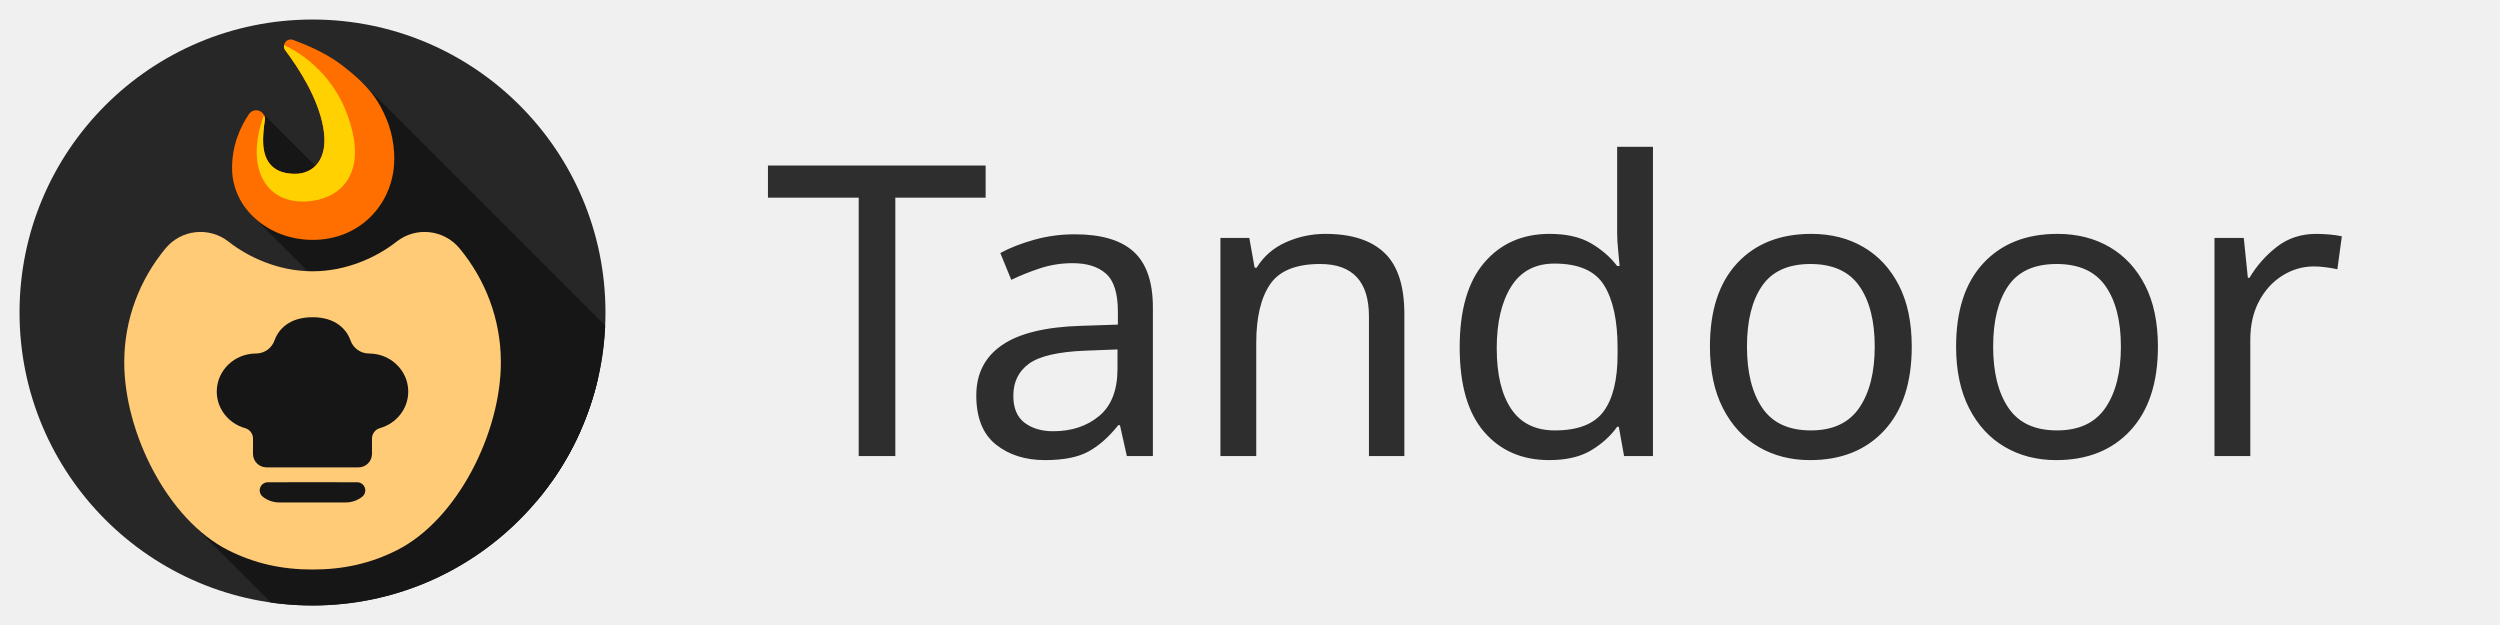
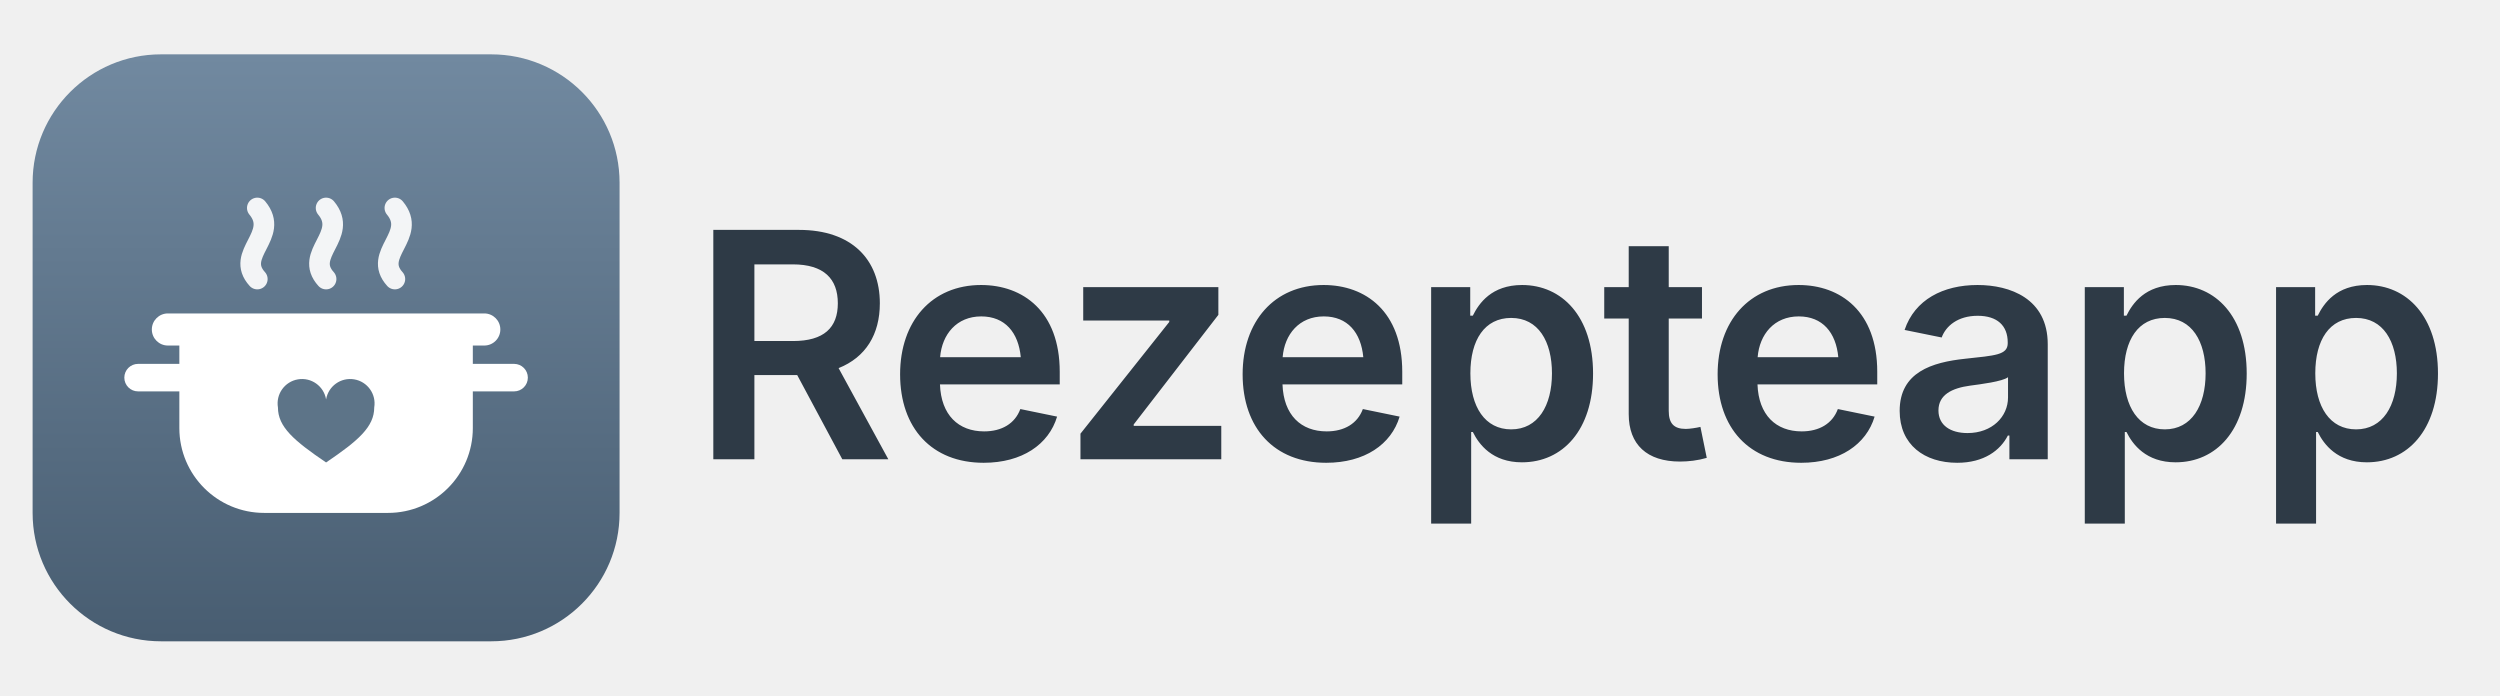
- <svg xmlns="http://www.w3.org/2000/svg" width="2048" height="512" viewBox="0 0 2048 512" version="1.1" xml:space="preserve" style="clip-rule:evenodd;fill-rule:evenodd;stroke-linejoin:round;stroke-miterlimit:2" id="svg48">
-   <g id="Logo" transform="matrix(0.637323,0,0,0.637323,-243.095,-716.725)">
-     <g id="Kreis" transform="matrix(1.44936,0,0,1.50279,387.258,1039.34)">
-       <ellipse cx="273.123" cy="324.015" rx="259.822" ry="250.584" style="fill:url(#_Linear1)" id="ellipse2" />
-       <clipPath id="_clip2">
-         <ellipse cx="273.123" cy="324.015" rx="259.822" ry="250.584" id="ellipse4" />
-       </clipPath>
-       <g clip-path="url(#_clip2)" id="g18">
-         <g id="Shadow" transform="matrix(1.10322,0,0,1.064,-5.58287,50.5786)">
-           <path d="M 156.285,427.208 389.554,660.477 668.803,495.551 374.012,200.761 Z" style="fill:#161616" id="path7" />
-           <g transform="translate(-4.22105,0.775864)" id="g11">
-             <path d="M 208.628,178.613 485.935,455.919 590.027,364.63 296.923,71.526 l -2.748,67.463 z" style="fill:#161616" id="path9" />
-           </g>
-           <g transform="translate(-85.3876,27.8512)" id="g15">
-             <path d="m 310.385,145.641 277.307,277.307 2.7,-61.591 -293.104,-293.104 -3.113,70.736 z" style="fill:#161616" id="path13" />
-           </g>
-         </g>
-       </g>
+ <svg xmlns="http://www.w3.org/2000/svg" width="1840" height="512" viewBox="0 0 1840 512">
+   <g transform="translate(24,40) scale(0.84375)">
+     <defs>
+       <linearGradient id="rbg" x1="0" y1="0" x2="0" y2="1">
+         <stop offset="0" stop-color="#7189A0" />
+         <stop offset="1" stop-color="#485D71" />
+       </linearGradient>
+     </defs>
+     <rect width="512" height="512" rx="112" fill="url(#rbg)" />
+     <g fill="none" stroke="#FFFFFF" stroke-width="18" stroke-linecap="round" opacity="0.92">
+       <path d="M196 196c-20-22 20-38 0-62" />
+       <path d="M256 196c-20-22 20-38 0-62" />
+       <path d="M316 196c-20-22 20-38 0-62" />
    </g>
-     <g transform="matrix(1.471,0,0,1.471,406.537,1149.69)" id="g23">
-       <path d="m 256.049,220 c 30.173,-0.006 56.607,-12.69 73.339,-25.866 16.962,-13.38 41.511,-10.728 55.223,5.966 22.518,27.276 35.987,61.844 35.987,99.43 0,61.55 -37.994,137.571 -90.834,164.176 -22.729,11.444 -46.298,16.88 -73.666,16.893 v 0 H 256.049 256 v 0 C 228.632,480.586 205.063,475.15 182.334,463.706 129.494,437.101 91.5,361.08 91.5,299.53 c 0,-37.586 13.469,-72.154 35.987,-99.43 13.712,-16.694 38.261,-19.346 55.223,-5.966 16.732,13.176 43.166,25.86 73.339,25.866 z" style="fill:#ffcb76" id="path21" />
+     <g fill="#FFFFFF">
+       <rect x="104" y="226" width="304" height="28" rx="14" />
+       <rect x="80" y="270" width="60" height="24" rx="12" />
+       <rect x="372" y="270" width="60" height="24" rx="12" />
+       <path d="M128 248H384V326a74 74 0 0 1-74 74H202a74 74 0 0 1-74-74Z" />
    </g>
-     <g id="Flame-2" transform="matrix(0.965725,0,0,0.89175,164.497,436.391)">
-       <path d="m 604.408,844.314 c -2.427,-3.469 -2.446,-8.258 -0.046,-11.749 2.401,-3.491 6.643,-4.844 10.407,-3.319 19.101,7.623 44.064,19.383 63.438,35.206 40.319,32.929 51.343,54.955 60.345,77.639 10.656,26.852 12.233,54.589 9.963,73.989 -6.497,55.53 -48.16,101.42 -107.481,101.42 -59.321,0 -106.541,-45.45 -107.481,-101.42 -0.567,-33.708 10.432,-60.637 22.435,-79.86 2.994,-4.783 8.606,-6.751 13.621,-4.776 5.014,1.975 8.148,7.387 7.606,13.136 -1.722,12.136 -2.853,24.792 -2.283,34.904 1.931,34.216 22.239,43.016 43.151,42.806 22.288,-0.21 44.842,-19.12 36.714,-67.395 -7.107,-42.214 -32.435,-84.701 -50.389,-110.581 z" style="fill:#ff6f00" id="path25" />
-       <clipPath id="_clip3">
-         <path d="m 604.408,844.314 c -2.427,-3.469 -2.446,-8.258 -0.046,-11.749 2.401,-3.491 6.643,-4.844 10.407,-3.319 19.101,7.623 44.064,19.383 63.438,35.206 40.319,32.929 51.343,54.955 60.345,77.639 10.656,26.852 12.233,54.589 9.963,73.989 -6.497,55.53 -48.16,101.42 -107.481,101.42 -59.321,0 -106.541,-45.45 -107.481,-101.42 -0.567,-33.708 10.432,-60.637 22.435,-79.86 2.994,-4.783 8.606,-6.751 13.621,-4.776 5.014,1.975 8.148,7.387 7.606,13.136 -1.722,12.136 -2.853,24.792 -2.283,34.904 1.931,34.216 22.239,43.016 43.151,42.806 22.288,-0.21 44.842,-19.12 36.714,-67.395 -7.107,-42.214 -32.435,-84.701 -50.389,-110.581 z" id="path27" />
-       </clipPath>
-       <g clip-path="url(#_clip3)" id="g34">
-         <g transform="matrix(1.28784,-0.270602,0.285942,1.59598,247.349,825.209)" id="g32">
-           <path d="m 255.004,46.957 c 24.543,11.588 50.996,38.49 58.303,73.204 12.13,57.63 -21.736,73.628 -50.811,72.242 -46.607,-2.222 -62.302,-39.157 -31.17,-83.503 19.305,-27.499 1.337,-72.492 23.678,-61.943 z" style="fill:#ffd100" id="path30" />
-         </g>
-       </g>
-     </g>
-     <g id="Hut" transform="matrix(1.521,0,0,1.521,393.566,1149.06)">
-       <path d="m 228.197,408.524 c -5.499,0 -10.384,-1.836 -14.173,-4.905 -2.248,-1.825 -3.104,-4.867 -2.136,-7.595 0.968,-2.729 3.549,-4.552 6.444,-4.552 13.882,-0.072 37.78,-0.076 37.78,-0.076 0,0 23.897,0.004 37.779,0.076 2.895,0 5.476,1.823 6.444,4.552 0.968,2.728 0.112,5.77 -2.136,7.595 -3.789,3.069 -8.673,4.905 -14.172,4.905 z M 217.24,378.877 c -3.032,0 -5.94,-1.206 -8.082,-3.352 -2.143,-2.146 -3.344,-5.056 -3.338,-8.089 0.011,-6.317 0.022,-12.897 0.022,-12.897 0,-4.116 -2.745,-7.725 -6.711,-8.825 -13.818,-3.873 -23.931,-16.246 -23.931,-30.891 0,-17.753 14.859,-32.166 33.162,-32.166 0,0 0,0 0,0 7.039,0 13.313,-4.439 15.655,-11.076 3.226,-9.191 12.394,-19.566 31.983,-19.583 v 0 h 0.223 v 0 c 19.589,0.017 28.757,10.392 31.983,19.583 2.343,6.637 8.616,11.076 15.655,11.076 0,0 0,0 0,0 18.303,0 33.162,14.413 33.162,32.166 0,14.645 -10.112,27.018 -23.93,30.891 -3.966,1.1 -6.711,4.709 -6.712,8.825 0,0 0.005,6.588 0.01,12.908 0.003,3.031 -1.2,5.938 -3.342,8.082 -2.142,2.143 -5.048,3.348 -8.078,3.348 -19.356,0 -58.367,0 -77.731,0 z" style="fill:#161616" id="path37" />
-     </g>
+     <path d="M256 356c-28-19-42-31-42-48a21 21 0 0 1 42-7a21 21 0 0 1 42 7c0 17-14 29-42 48Z" fill="#5D7488" />
  </g>
-   <defs id="defs46">
-     <linearGradient id="_Linear1" x1="0" y1="0" x2="1" y2="0" gradientUnits="userSpaceOnUse" gradientTransform="matrix(2e-6,0,0,2e-6,3755.77,81.7179)">
-       <stop offset="0" style="stop-color:rgb(39,39,39);stop-opacity:1" id="stop41" />
-       <stop offset="1" style="stop-color:rgb(108,108,108);stop-opacity:1" id="stop43" />
-     </linearGradient>
-   </defs>
-   <text xml:space="preserve" style="font-style:normal;font-weight:normal;font-size:333.333px;line-height:1.25;font-family:sans-serif;fill:#2e2e2e;fill-opacity:1;stroke:none;" x="625.778" y="373.594" id="text56">
-     <tspan id="tspan54" x="625.778" y="373.594" style="font-style:normal;font-variant:normal;font-weight:normal;font-stretch:normal;font-size:333.333px;font-family:'Maiandra GD';-inkscape-font-specification:'Maiandra GD';fill:#2e2e2e;fill-opacity:1;">Tandoor</tspan>
-   </text>
+   <text x="508" y="338" font-family="Inter, 'Segoe UI', Roboto, Helvetica, Arial, sans-serif" font-size="232" font-weight="600" letter-spacing="-4" fill="#2E3A46">Rezepteapp</text>
</svg>
